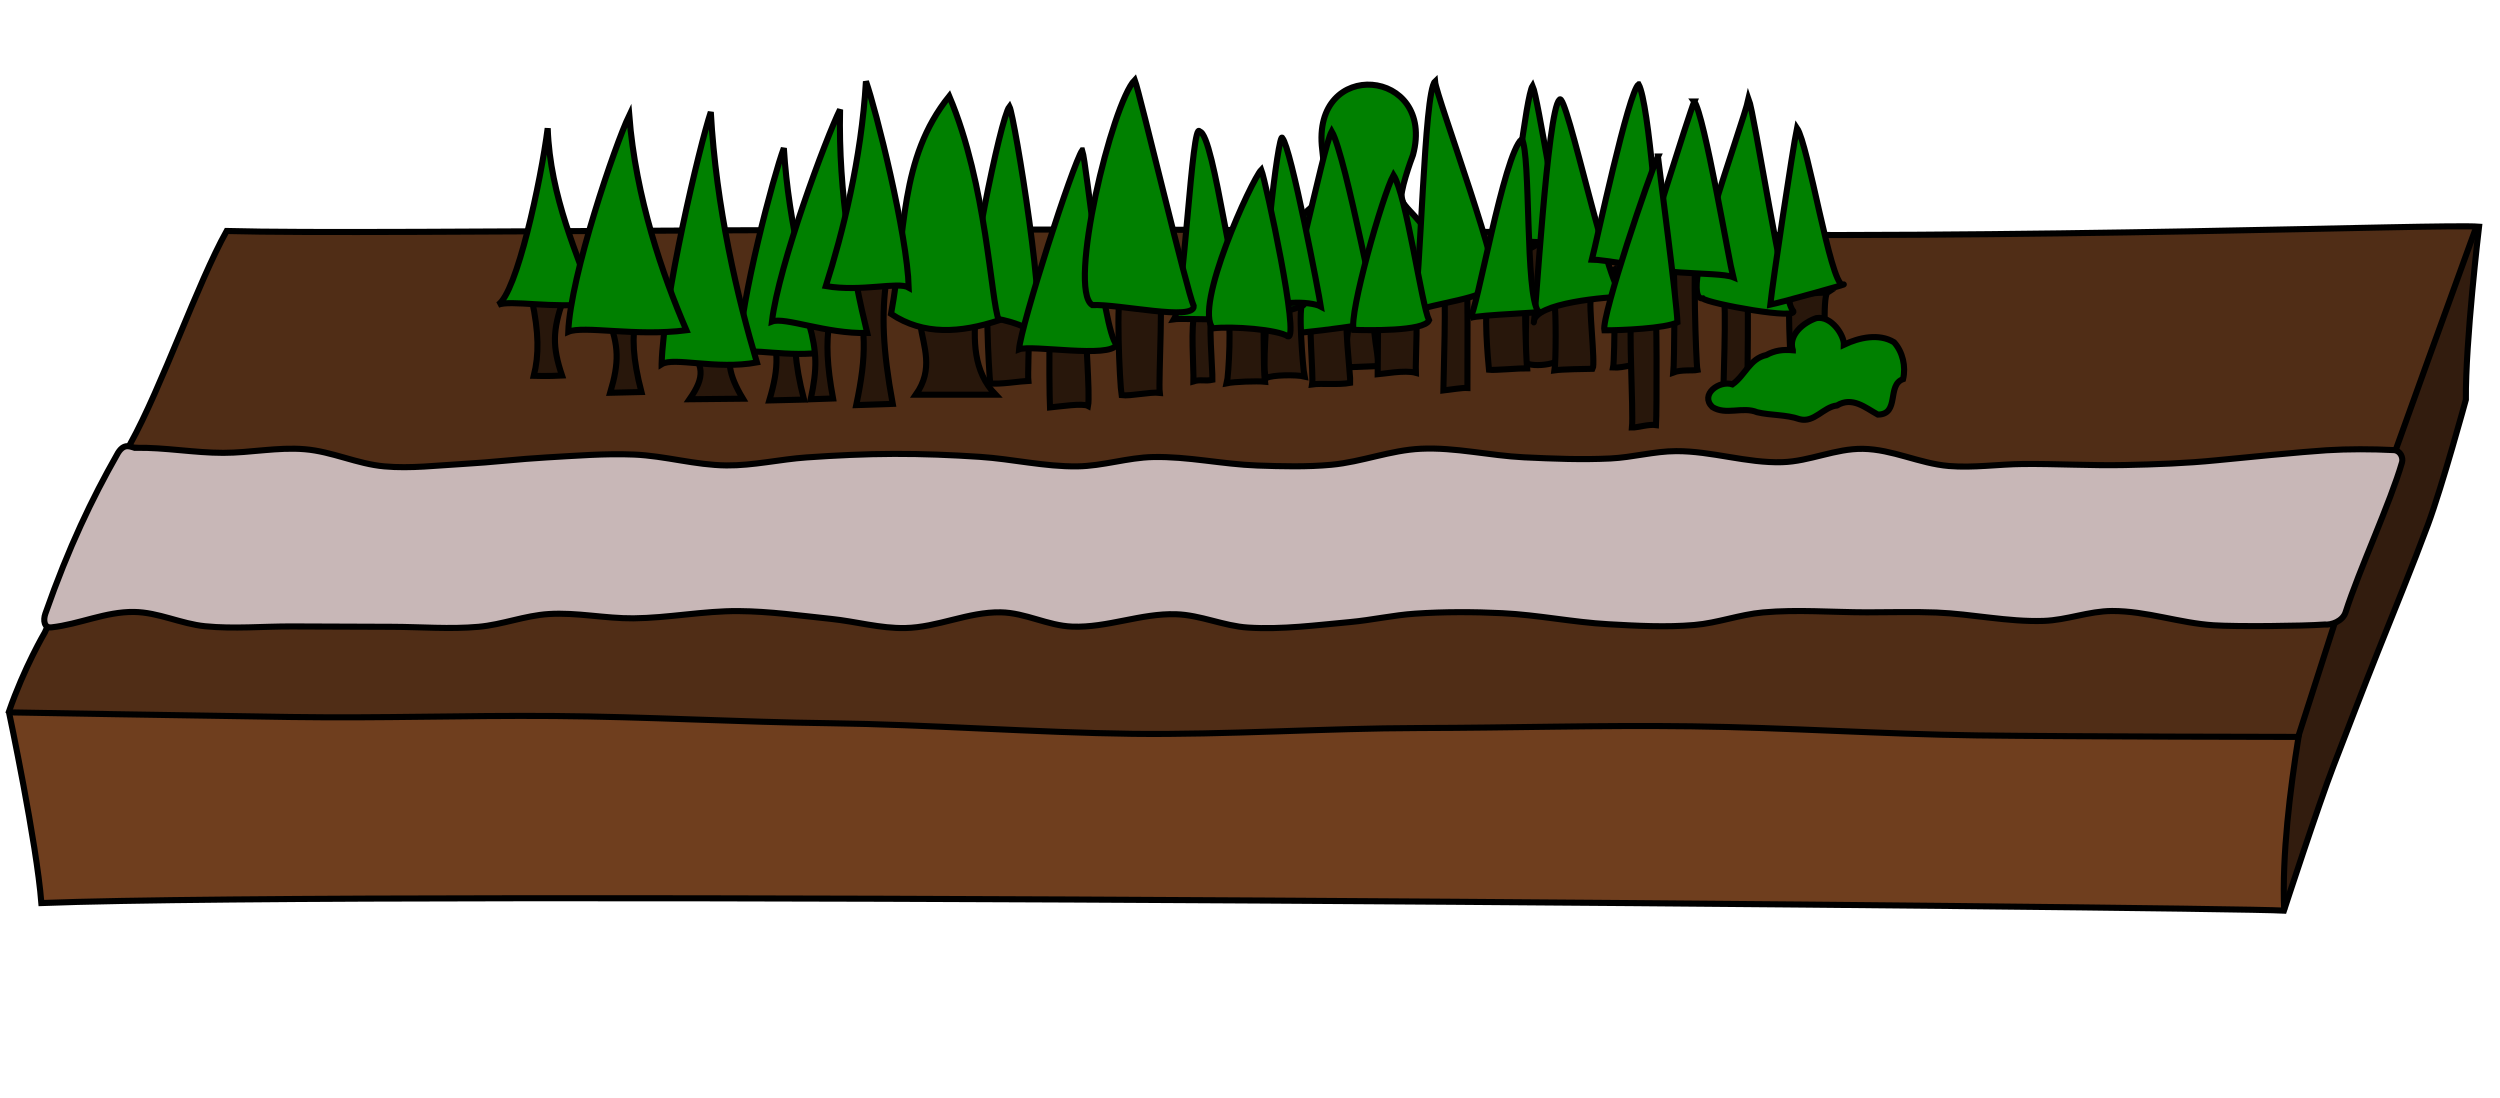
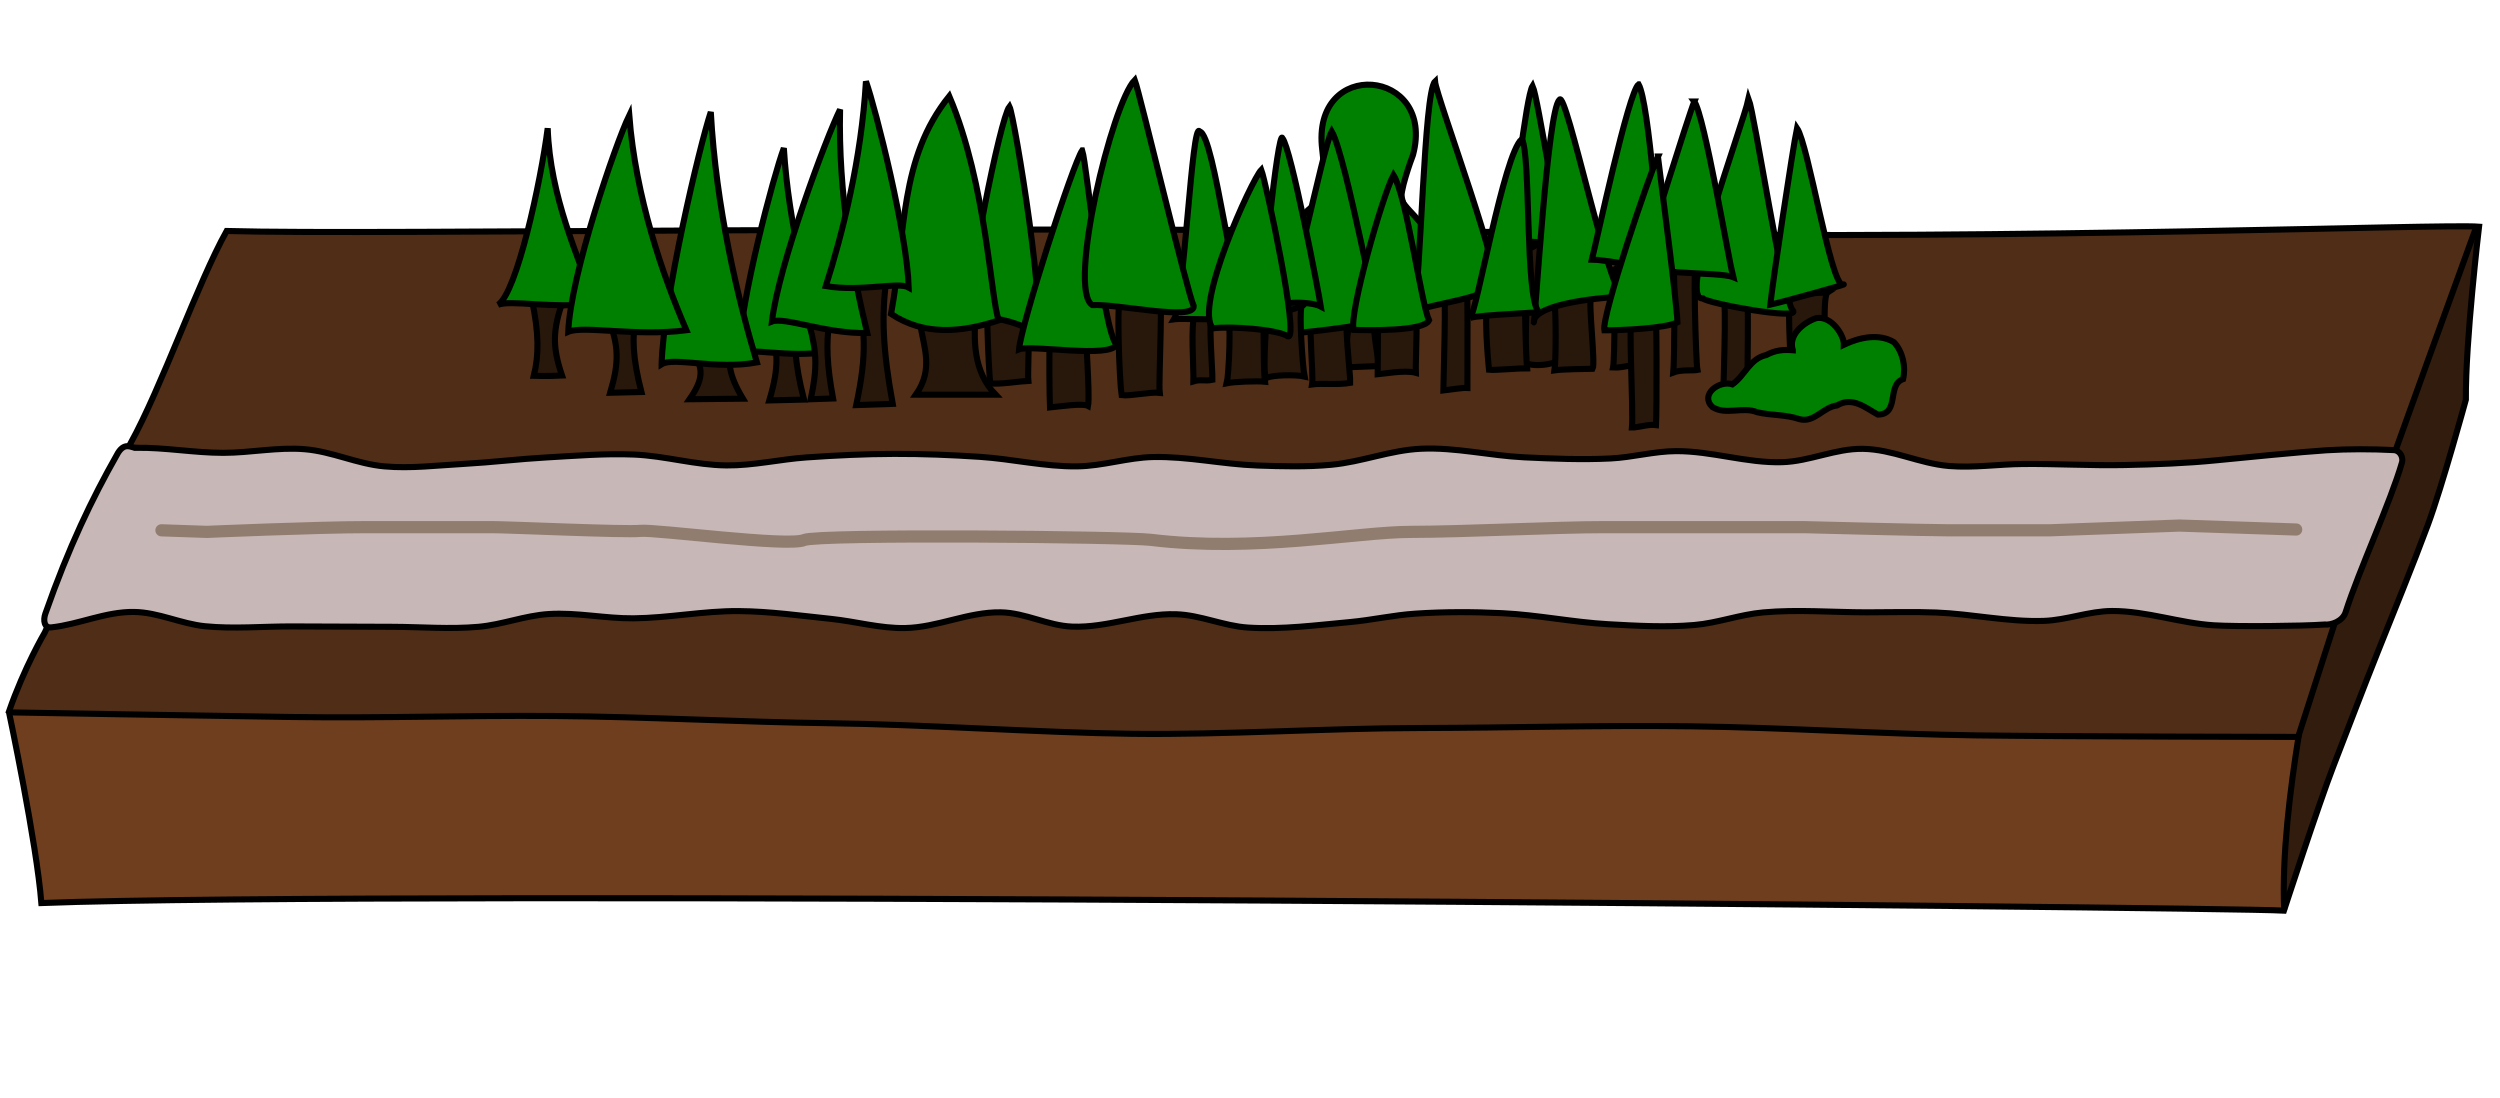
<svg xmlns="http://www.w3.org/2000/svg" version="1.1" id="svg2" height="360" width="820">
  <defs id="defs4">
    </defs>
  <g transform="translate(0,-692.3622)" id="layer1">
    <path style="fill:#502d16;fill-opacity:1;stroke:none;stroke-width:2;stroke-linecap:butt;stroke-linejoin:miter;stroke-miterlimit:4;stroke-opacity:1;stroke-dasharray:none" d="m 2.92,925.812 c 5,-14.5 11.781,-26.011 11.781,-26.011 L 42.665,838.058 c 10.5,-19 22.173,-52.931 31.673,-69.931 50.205,1.414 248.716,-2.321 455.022,0.846 135.632,2.082 271.43,-3.252 283.763,-2.26 0,0 -4.49,37.851 -4.318,56.736 0,0 -7.708,28.258 -12.435,40.984 -4.928,13.268 -11.305,28.866 -16.556,42.01 -4.423,11.071 -10.138,26.025 -14.435,37.146 -4.923,12.738 -16.249,47.454 -16.249,47.454 -21.5,-1.25 -625.255,-6.727 -735.563,-2.484 -1.5,-19.5 -10.646,-62.746 -10.646,-62.746 z" id="path10387" />
    <path style="fill:#321c0e;fill-opacity:1;stroke:none" d="m 812.064,767.251 -15.594,43 -14.562,40.531 -15.094,42.75 -13.031,40.531 c 4e-4,0 0.125,0 0.125,0 -2.748,17.24 -5.433,38.694 -4.688,56.688 0.277,-0.849 11.295,-34.578 16.156,-47.156 4.297,-11.12 10.014,-26.085 14.438,-37.156 5.251,-13.144 11.634,-28.732 16.562,-42 4.727,-12.727 12.438,-41 12.438,-41 -0.16,-17.597 3.594,-50.468 4.125,-55.031 -0.337,-0.539 -0.639,-0.941 -0.875,-1.156 z m -62.844,223.531 -3.031,0.156 c 1.058,0.03 2.482,0.067 2.938,0.094 0,0 0.091,-0.241 0.094,-0.25 z" id="path11497" />
    <path style="fill:#6f3e1e;fill-opacity:1;stroke:none" d="m 3.189,926.032 -0.094,0.656 c 0.534,2.537 9.015,42.98 10.469,61.875 107.539,-4.136 684.493,0.958 732.625,2.375 l 3.031,-0.156 c -4.3e-4,-0.01 4.2e-4,-0.021 0,-0.031 -0.746,-17.994 1.939,-39.447 4.688,-56.688 0,0 -75.42,-0.105 -105.5,-0.5 -31.209,-0.41 -62.353,-2.567 -93.562,-2.969 -30.75,-0.396 -58.685,0.506 -89.438,0.562 -30.379,0.056 -63.592,2.28 -93.969,1.906 -30.884,-0.38 -68.116,-3.083 -99,-3.469 -30.238,-0.378 -60.48,-2.155 -90.719,-2.375 -30.903,-0.225 -55.443,0.748 -86.344,0.312 -30.737,-0.433 -92.188,-1.5 -92.188,-1.5 z" id="path11492" />
    <path id="path11505" d="m 2.92,925.812 c 5,-14.5 11.781,-26.011 11.781,-26.011 L 42.665,838.058 c 10.5,-19 22.173,-52.931 31.673,-69.931 50.205,1.414 248.716,-2.321 455.022,0.846 135.632,2.082 271.43,-3.252 283.763,-2.26 0,0 -4.49,37.851 -4.318,56.736 0,0 -7.708,28.258 -12.435,40.984 -4.928,13.268 -11.305,28.866 -16.556,42.01 -4.423,11.071 -10.138,26.025 -14.435,37.146 -4.923,12.738 -16.249,47.454 -16.249,47.454 -21.5,-1.25 -625.255,-6.727 -735.563,-2.484 -1.5,-19.5 -10.646,-62.746 -10.646,-62.746 z" style="fill:none;stroke:#000000;stroke-width:2;stroke-linecap:butt;stroke-linejoin:miter;stroke-miterlimit:4;stroke-opacity:1;stroke-dasharray:none" />
    <path style="fill:none;stroke:#000000;stroke-width:2;stroke-linecap:butt;stroke-linejoin:miter;stroke-miterlimit:4;stroke-opacity:1;stroke-dasharray:none" d="m 3.177,926.023 c 0,0 61.47,1.08 92.207,1.513 30.9,0.435 55.437,-0.548 86.34,-0.324 30.239,0.22 60.482,1.995 90.719,2.373 30.884,0.386 68.116,3.092 98.999,3.472 30.377,0.374 63.587,-1.846 93.966,-1.901 30.752,-0.057 58.677,-0.958 89.426,-0.562 31.21,0.402 62.38,2.57 93.589,2.98 30.08,0.395 105.495,0.496 105.495,0.496 -2.75,17.25 -5.461,38.701 -4.711,56.701" id="path10389" />
    <path style="fill:none;stroke:#000000;stroke-width:2;stroke-linecap:butt;stroke-linejoin:miter;stroke-miterlimit:4;stroke-opacity:1;stroke-dasharray:none" d="m 753.726,934.297 13.084,-40.763 15.084,-42.763 14.584,-40.514 15.584,-43.013" id="path10391" />
    <path style="fill:#c8b7b7;stroke:#000000;stroke-width:2;stroke-linecap:butt;stroke-linejoin:miter;stroke-miterlimit:4;stroke-opacity:1;stroke-dasharray:none" d="m 44.479,839.237 c -1.364,0.024 -3.807,-2.262 -6.228,2.486 -7.969,14.061 -15.659,29.923 -23.381,51.944 -0.765,2.222 -0.369,4.716 1.993,4.477 9.123,-1.001 17.801,-5.19 27.072,-5.062 8.055,0.11 15.356,3.894 23.342,4.688 9.434,0.938 19.021,0.031 28.538,0.062 10.905,0.036 21.823,0.102 32.729,0.125 9.464,0.02 19.016,0.844 28.413,0 7.841,-0.704 15.139,-3.68 23.007,-4.188 9.255,-0.597 18.495,1.491 27.784,1.406 11.551,-0.105 22.98,-2.465 34.531,-2.375 10.182,0.079 20.255,1.514 30.34,2.562 8.123,0.845 16.065,3.162 24.264,3 10.688,-0.212 20.657,-5.335 31.346,-5.156 8.103,0.136 15.374,4.375 23.468,4.688 11.469,0.443 22.554,-4.42 34.028,-4.062 8.11,0.253 15.548,3.86 23.635,4.375 11.151,0.71 22.374,-0.801 33.483,-1.812 7.162,-0.652 14.144,-2.27 21.33,-2.75 9.488,-0.634 19.075,-0.622 28.58,-0.156 11.693,0.573 23.14,2.968 34.824,3.625 9.358,0.526 18.838,1.049 28.161,0.25 7.698,-0.66 14.854,-3.429 22.546,-4.125 11.268,-1.019 22.719,-0.038 34.07,-0.031 7.582,0.005 15.184,-0.243 22.755,0.062 11.781,0.475 23.414,3.133 35.201,2.75 7.627,-0.248 14.827,-3.233 22.462,-3.25 11.299,-0.025 22.058,3.962 33.316,4.688 7.426,0.479 28.958,0.279 36.378,-0.25 2.152,0.218 5.923,-1.001 6.908,-4.088 4.42,-13.849 14.676,-35.917 18.491,-49.107 0.438,-1.514 -0.543,-3.882 -2.668,-4.016 -7.378,-0.371 -14.786,-0.393 -22.145,0.055 -7.464,0.455 -28.62,2.541 -36.043,3.281 -9.945,0.992 -20.017,1.355 -30.047,1.562 -11.116,0.23 -22.238,-0.439 -33.357,-0.344 -8.132,0.07 -16.308,1.338 -24.39,0.656 -9.663,-0.815 -18.439,-5.464 -28.161,-5.625 -9.043,-0.15 -17.446,4.11 -26.485,4.375 -11.698,0.344 -23.076,-3.669 -34.782,-3.625 -7.235,0.027 -14.278,2.051 -21.498,2.406 -9.442,0.464 -18.928,0.076 -28.371,-0.375 -11.329,-0.541 -22.53,-3.337 -33.86,-2.812 -10.045,0.465 -19.349,4.317 -29.334,5.25 -8.03,0.751 -16.222,0.534 -24.306,0.25 -11.457,-0.402 -22.73,-3.018 -34.196,-2.781 -8.397,0.174 -16.452,2.957 -24.85,3.062 -10.744,0.134 -21.271,-2.418 -31.975,-3.125 -9.349,-0.618 -18.733,-0.997 -28.119,-0.969 -9.581,0.028 -19.166,0.49 -28.706,1.156 -8.795,0.614 -17.442,2.703 -26.275,2.625 -10.246,-0.091 -20.11,-3.134 -30.34,-3.562 -9.529,-0.399 -19.104,0.409 -28.622,0.938 -9.088,0.505 -18.109,1.626 -27.197,2.125 -8.672,0.476 -17.433,1.587 -26.066,0.812 -8.996,-0.808 -17.103,-4.874 -26.108,-5.625 -8.881,-0.741 -17.799,1.187 -26.736,1.188 -9.59,10e-4 -19.202,-1.822 -28.748,-1.656 z" id="path6810" />
    <path style="fill:#28170b;stroke:#000000;stroke-width:2;stroke-linecap:butt;stroke-linejoin:miter;stroke-miterlimit:4;stroke-opacity:1;stroke-dasharray:none" d="m 439.465,765.486 c 4.252,17.992 4.366,28.08 0.876,47.407 l 11.969,-0.479 c -3.303,-20.993 -3.695,-34.342 -2.043,-47.886 0,0 -5.578,0.115 -10.801,0.958 z" id="path6869-6" />
    <path style="fill:#008000;fill-opacity:1;stroke:#000000;stroke-width:2;stroke-linecap:butt;stroke-linejoin:miter;stroke-miterlimit:4;stroke-opacity:1;stroke-dasharray:none" d="m 469.399,775.65 c 0.767,-8.818 -7.493,-13.332 -9.581,-17.534 -1.031,-2.22 3.118,-13.596 3.638,-14.912 7.677,-28.555 -33.532,-32.292 -29.764,-1.737 0.696,5.641 0.249,6.407 3.194,15.607 -8.481,2.14 -13.101,9.45 -13.073,14.961 -1.536,19.205 44.454,18.187 45.585,3.616 z" id="path4262" />
    <path style="fill:#28170b;fill-opacity:1;stroke:#000000;stroke-width:2;stroke-linecap:butt;stroke-linejoin:miter;stroke-miterlimit:4;stroke-opacity:1;stroke-dasharray:none" d="m 324.796,784.681 c -1.996,-0.19 -0.436,30.05 0,33.377 2.47,0.545 10.026,-0.69 12.5,-0.776 -0.389,-3.696 1.474,-36.982 -0.5,-36.482 -1.862,1.134 -11.371,0.934 -12,3.881" id="path7475-4" />
    <path style="fill:#008000;stroke:#000000;stroke-width:2;stroke-linecap:butt;stroke-linejoin:miter;stroke-miterlimit:4;stroke-opacity:1;stroke-dasharray:none" d="m 331.105,727.297 c 1.681,3.474 12.888,72.035 8.32,74.067 -4.406,-2.365 -8.973,-4.594 -21.441,-5.619 -1.051,-8.283 10.032,-64.516 13.121,-68.448 z" id="path6881" />
    <g id="g6877" transform="translate(35.93576,-53.75754)" style="stroke-width:2;stroke-miterlimit:4;stroke-dasharray:none">
      <path transform="translate(0,752.3622)" id="path6875" d="m 265.872,99.889 c 1.095,7.582 4.554,14.869 -1.414,23.335 l 26.163,0 c -7.378,-7.676 -7.351,-17.82 -6.364,-28.284 z" style="fill:#28170b;fill-opacity:1;stroke:#000000;stroke-width:2;stroke-linecap:butt;stroke-linejoin:miter;stroke-miterlimit:4;stroke-opacity:1;stroke-dasharray:none" />
      <path id="path6873" d="m 275.418,777.651 c -16.481,20.514 -14.149,44.776 -19.092,71.418 10.714,7.133 22.763,6.255 35.355,2.121 -2.684,-6.55 -3.877,-44.341 -16.263,-73.539 z" style="fill:#008000;stroke:#000000;stroke-width:2;stroke-linecap:butt;stroke-linejoin:miter;stroke-miterlimit:4;stroke-opacity:1;stroke-dasharray:none" />
    </g>
    <path style="fill:#28170b;stroke:#000000;stroke-width:2;stroke-linecap:butt;stroke-linejoin:miter;stroke-miterlimit:4;stroke-opacity:1;stroke-dasharray:none" d="m 251.497,796.231 c 4.042,10.427 4.151,16.274 0.833,27.475 l 11.378,-0.278 c -3.14,-12.167 -3.513,-19.903 -1.943,-27.752 0,0 -5.303,0.067 -10.268,0.555 z" id="path6865" />
    <path style="fill:#28170b;stroke:#000000;stroke-width:2;stroke-linecap:butt;stroke-linejoin:miter;stroke-miterlimit:4;stroke-opacity:1;stroke-dasharray:none" d="m 279.965,784.731 c 4.252,15.373 4.366,23.993 0.876,40.507 l 11.969,-0.409 c -3.303,-17.938 -3.695,-29.343 -2.043,-40.916 0,0 -5.578,0.098 -10.801,0.818 z" id="path6869" />
    <path style="fill:#28170b;stroke:#000000;stroke-width:2;stroke-linecap:butt;stroke-linejoin:miter;stroke-miterlimit:4;stroke-opacity:1;stroke-dasharray:none" d="m 224.887,805.253 c 6.222,6.855 6.389,10.699 1.282,18.062 l 17.514,-0.182 c -4.833,-7.999 -5.407,-13.084 -2.99,-18.245 0,0 -8.162,0.044 -15.806,0.365 z" id="path6871" />
    <path id="path6815-2" d="m 184.346,815.547 c -3.222,-9.545 -3.087,-14.811 0.345,-24.759 L 174.44,790.584 c 2.341,11.075 2.368,18.051 0.643,25.053 0,0 4.775,0.151 9.263,-0.09 z" style="fill:#28170b;stroke:#000000;stroke-width:2;stroke-linecap:butt;stroke-linejoin:miter;stroke-miterlimit:4;stroke-opacity:1;stroke-dasharray:none" />
    <path style="fill:#008000;stroke:#000000;stroke-width:2;stroke-linecap:butt;stroke-linejoin:miter;stroke-miterlimit:4;stroke-opacity:1;stroke-dasharray:none" d="m 242.349,808.275 c 0.521,-17.436 11.36,-58.283 14.75,-67.336 1.564,25.484 8.091,49.761 13.828,66.862 -12.255,2.012 -24.927,-1.538 -28.577,0.474 z" id="path6841" />
    <path id="path6813-2" d="m 163.328,792.351 c 6.203,-3.876 14.058,-40.469 16.319,-57.933 0.756,22.597 10.078,42.056 15.299,57.525 -13.559,1.731 -27.579,-1.323 -31.618,0.408 z" style="fill:#008000;stroke:#000000;stroke-width:2;stroke-linecap:butt;stroke-linejoin:miter;stroke-miterlimit:4;stroke-opacity:1;stroke-dasharray:none" />
    <path style="fill:#008000;stroke:#000000;stroke-width:2;stroke-linecap:butt;stroke-linejoin:miter;stroke-miterlimit:4;stroke-opacity:1;stroke-dasharray:none" d="m 217.012,811.825 c 0.57,-21.42 12.422,-71.6 16.129,-82.722 1.711,31.306 8.848,61.132 15.121,82.14 -13.401,2.472 -27.258,-1.889 -31.25,0.583 z" id="path6839" />
    <path style="fill:#28170b;stroke:#000000;stroke-width:2;stroke-linecap:butt;stroke-linejoin:miter;stroke-miterlimit:4;stroke-opacity:1;stroke-dasharray:none" d="m 265.387,798.565 c 2.599,9.393 2.669,14.66 0.535,24.75 l 7.316,-0.25 c -2.019,-10.96 -2.259,-17.929 -1.249,-25 0,0 -3.41,0.06 -6.602,0.5 z" id="path6867" />
    <path style="fill:#008000;stroke:#000000;stroke-width:2;stroke-linecap:butt;stroke-linejoin:miter;stroke-miterlimit:4;stroke-opacity:1;stroke-dasharray:none" d="m 253.196,797.825 c 2.184,-18.499 17.806,-60.399 22.347,-69.538 -0.651,27.384 4.231,54.225 8.913,73.301 -13.573,0.313 -27.087,-5.362 -31.261,-3.763 z" id="path6845" />
    <g id="g6817" transform="translate(77.38729,-26.17175)" style="stroke-width:2;stroke-miterlimit:4;stroke-dasharray:none">
      <path transform="translate(0,752.3622)" id="path6815" d="m 122,70.25 c 3.641,9.393 3.739,14.66 0.75,24.75 L 133,94.75 c -2.828,-10.96 -3.164,-17.929 -1.75,-25 0,0 -4.777,0.06 -9.25,0.5 z" style="fill:#28170b;stroke:#000000;stroke-width:2;stroke-linecap:butt;stroke-linejoin:miter;stroke-miterlimit:4;stroke-opacity:1;stroke-dasharray:none" />
      <path transform="translate(0,752.3622)" id="path6813" d="M 109,75 C 109.707,56.615 124.404,13.546 129,4 131.121,30.87 139.972,56.469 147.75,74.5 131.133,76.621 113.95,72.879 109,75 z" style="fill:#008000;stroke:#000000;stroke-width:2;stroke-linecap:butt;stroke-linejoin:miter;stroke-miterlimit:4;stroke-opacity:1;stroke-dasharray:none" />
    </g>
    <path id="path7487" d="m 430.387,796.95 c -1.387,-1.441 0.467,18.935 0,21.5 3.093,-0.439 8.651,0.212 12.5,-0.5 0.16,-1.894 -2.494,-23.341 -0.5,-23.5 0.878,-1.797 -13.811,1.652 -12,2.5" style="fill:#28170b;fill-opacity:1;stroke:#000000;stroke-width:2;stroke-linecap:butt;stroke-linejoin:miter;stroke-miterlimit:4;stroke-opacity:1;stroke-dasharray:none" />
    <path style="fill:#28170b;fill-opacity:1;stroke:#000000;stroke-width:2;stroke-linecap:butt;stroke-linejoin:miter;stroke-miterlimit:4;stroke-opacity:1;stroke-dasharray:none" d="m 529.099,779.086 c 0.775,-1.902 0.564,31.265 0,33.829 1.648,0.109 3.827,-0.273 6.08,-0.787 -0.266,-1.943 0.71,-36.352 -0.243,-36.976 -0.948,0.702 -5.659,0.839 -5.837,3.934" id="path7473" />
    <path id="path7489" d="m 344.387,804.503 c -0.368,1.966 -0.129,18.956 0,21.5 3.401,-0.332 10.74,-1.449 12.5,-0.5 0.718,-3.712 -1.107,-25.406 -0.5,-23.5 0.367,-1.966 -12.582,0.586 -12,2.5" style="fill:#28170b;fill-opacity:1;stroke:#000000;stroke-width:2;stroke-linecap:butt;stroke-linejoin:miter;stroke-miterlimit:4;stroke-opacity:1;stroke-dasharray:none" />
    <path style="fill:#28170b;fill-opacity:1;stroke:#000000;stroke-width:2;stroke-linecap:butt;stroke-linejoin:miter;stroke-miterlimit:4;stroke-opacity:1;stroke-dasharray:none" d="m 367.887,788.604 c -1.996,-0.19 -0.613,29.697 0,33.377 2.912,0.369 9.319,-1.132 12.5,-0.776 -0.478,-3.961 1.474,-36.982 -0.5,-36.482 -1.862,1.134 -11.371,0.934 -12,3.881" id="path7475" />
    <path id="path7491" d="m 391.451,817.443 c 2.387,-0.727 3.682,0.032 6.224,-0.5 0.072,-3.166 -1.434,-20.722 -0.058,-22.174 1.736,-0.994 -2.981,0.543 -5.724,1.13 -1.428,2.03 -0.327,17.772 -0.442,21.544 z" style="fill:#28170b;fill-opacity:1;stroke:#000000;stroke-width:2;stroke-linecap:butt;stroke-linejoin:miter;stroke-miterlimit:4;stroke-opacity:1;stroke-dasharray:none" />
    <path style="fill:#28170b;fill-opacity:1;stroke:#000000;stroke-width:2;stroke-linecap:butt;stroke-linejoin:miter;stroke-miterlimit:4;stroke-opacity:1;stroke-dasharray:none" d="m 402.387,796.561 c 1.699,-1.056 0.609,19.227 0,21.5 2.471,-0.499 9.781,-0.775 12.5,-0.5 -0.577,-4.019 -0.34,-25.494 -0.5,-23.5 -0.56,1.92 -13.461,3.866 -12,2.5" id="path7477" />
    <path style="fill:#28170b;fill-opacity:1;stroke:#000000;stroke-width:2;stroke-linecap:butt;stroke-linejoin:miter;stroke-miterlimit:4;stroke-opacity:1;stroke-dasharray:none" d="m 499.887,774.001 c 1.51,-2.206 0.546,39.416 0,36.178 -0.816,3.073 11.721,2.258 12.5,-0.841 1.791,-1.499 -1.895,-41.955 -0.5,-39.543 -0.275,-3.333 -10.226,5.76 -12,4.207" id="path7479" />
    <path id="path7495" d="m 451.887,793.64 c 0.201,-1.99 0.046,18.538 0,21.5 1.415,-0.092 8.953,-1.497 12.5,-0.5 -0.159,-3.401 0.949,-22.122 -0.5,-23.5 -1.541,1.275 -10.36,1.355 -12,2.5" style="fill:#28170b;fill-opacity:1;stroke:#000000;stroke-width:2;stroke-linecap:butt;stroke-linejoin:miter;stroke-miterlimit:4;stroke-opacity:1;stroke-dasharray:none" />
    <path style="fill:#28170b;fill-opacity:1;stroke:#000000;stroke-width:2;stroke-linecap:butt;stroke-linejoin:miter;stroke-miterlimit:4;stroke-opacity:1;stroke-dasharray:none" d="m 488.387,792.159 c -1.939,0.492 -0.281,18.718 0,21.5 1.695,0.205 10.398,-0.556 12.5,-0.5 -0.422,-4.355 -0.992,-25.439 -0.5,-23.5 -0.76,1.85 -13.759,3.452 -12,2.5" id="path7481" />
    <path id="path7497" d="m 509.887,792.326 c 0.507,1.935 0.472,18.661 0,21.5 2.433,-0.354 10.477,-0.474 12.5,-0.5 0.983,-1.742 -1.484,-21.759 -0.5,-23.5 1.177,-1.617 -13.994,2.348 -12,2.5" style="fill:#28170b;fill-opacity:1;stroke:#000000;stroke-width:2;stroke-linecap:butt;stroke-linejoin:miter;stroke-miterlimit:4;stroke-opacity:1;stroke-dasharray:none" />
    <path style="fill:#28170b;fill-opacity:1;stroke:#000000;stroke-width:2;stroke-linecap:butt;stroke-linejoin:miter;stroke-miterlimit:4;stroke-opacity:1;stroke-dasharray:none" d="m 587.387,790.867 c -1.221,-1.584 -0.1,19.367 0,21.5 2.634,0.43 9.875,0.351 12.5,-0.5 -1.25,-1.561 -2.161,-22.386 -0.5,-23.5 -1.994,-0.158 -12.339,0.529 -12,2.5" id="path7483" />
    <path id="path7499" d="m 548.855,779.357 c 0.635,2.828 0.297,32.218 0,35.172 2.644,-1.004 6.313,-0.502 7.897,-0.818 -0.497,-2.489 -1.559,-37.858 -0.316,-38.444 0.93,2.214 -6.456,5.578 -7.581,4.09" style="fill:#28170b;fill-opacity:1;stroke:#000000;stroke-width:2;stroke-linecap:butt;stroke-linejoin:miter;stroke-miterlimit:4;stroke-opacity:1;stroke-dasharray:none" />
    <path style="fill:#28170b;fill-opacity:1;stroke:#000000;stroke-width:2;stroke-linecap:butt;stroke-linejoin:miter;stroke-miterlimit:4;stroke-opacity:1;stroke-dasharray:none" d="m 565.227,789.813 c 1.254,0.408 -0.186,32.709 0,35.172 3.433,-1.047 5.68,-0.368 7.897,-0.818 -0.064,-3.09 0.622,-40.637 -0.316,-38.444 0.268,3.198 -8.305,1.408 -7.581,4.09" id="path7485" />
    <path style="fill:#28170b;fill-opacity:1;stroke:#000000;stroke-width:2;stroke-linecap:butt;stroke-linejoin:miter;stroke-miterlimit:4;stroke-opacity:1;stroke-dasharray:none" d="m 473.415,785.261 c 1.087,1.669 0.021,32.209 0,35.172 2.773,-0.311 6.081,-0.919 7.897,-0.818 0.003,-3.272 0.196,-41.435 -0.316,-38.444 -1.25,0.479 -7.385,7.322 -7.581,4.09" id="path7501" />
    <path id="path7471" d="m 535.287,797.426 c -1.248,-0.515 0.518,29.778 0,35.172 1.645,0.041 5.55,-1.162 7.897,-0.818 0.241,-3.83 0.301,-41.3 -0.316,-38.444 0.249,3.208 -8.728,5.463 -7.581,4.09" style="fill:#28170b;fill-opacity:1;stroke:#000000;stroke-width:2;stroke-linecap:butt;stroke-linejoin:miter;stroke-miterlimit:4;stroke-opacity:1;stroke-dasharray:none" />
    <path style="fill:#008000;stroke:#000000;stroke-width:2;stroke-linecap:butt;stroke-linejoin:miter;stroke-miterlimit:4;stroke-opacity:1;stroke-dasharray:none" d="m 298.068,786.667 c -0.496,-17.51 -10.811,-58.529 -14.037,-67.621 -1.489,25.591 -7.701,49.972 -13.16,67.145 11.663,2.02 23.723,-1.544 27.197,0.476 z" id="path6843" />
    <path style="fill:#008000;stroke:#000000;stroke-width:2;stroke-linecap:butt;stroke-linejoin:miter;stroke-miterlimit:4;stroke-opacity:1;stroke-dasharray:none" d="m 354.966,741.681 c 1.568,4.748 6.672,58.583 11.235,63.726 -1.949,4.604 -27.811,-0.046 -31.951,1.538 0.649,-8.038 17.635,-60.838 20.715,-65.264 z" id="path6883" />
    <path id="path6911" d="m 573.539,724.7 c 2.046,5.439 11.178,65.613 14.442,69.401 3.493,3.578 -28.019,-2.211 -29.452,-3.858 -8.609,0.803 12.932,-56.112 15.01,-65.543 z" style="fill:#008000;stroke:#000000;stroke-width:2;stroke-linecap:butt;stroke-linejoin:miter;stroke-miterlimit:4;stroke-opacity:1;stroke-dasharray:none" />
    <path id="path6917" d="m 436.804,735.442 c 4.757,8.257 15.545,67.292 15.684,62.294 4.988,-0.353 -26.577,4.664 -34.282,4.1 5.209,-6.718 15.453,-60.446 18.598,-66.394 z" style="fill:#008000;stroke:#000000;stroke-width:2;stroke-linecap:butt;stroke-linejoin:miter;stroke-miterlimit:4;stroke-opacity:1;stroke-dasharray:none" />
    <path id="path7493" d="m 415.387,794.855 c 0.535,-1.927 -1.63,20.341 0,21.5 1.76,-1.042 9.855,-1.133 12.5,-0.5 -0.563,-2.698 -2.236,-24.493 -0.5,-23.5 1.999,-0.068 -11.938,4.499 -12,2.5" style="fill:#28170b;fill-opacity:1;stroke:#000000;stroke-width:2;stroke-linecap:butt;stroke-linejoin:miter;stroke-miterlimit:4;stroke-opacity:1;stroke-dasharray:none" />
    <path id="path6923" d="m 393.476,735.506 c 4.959,0.64 11.197,58.064 15.913,59.725 3.969,3.041 -20.933,1.348 -24.302,1.837 3.252,-5.439 5.901,-65.899 8.389,-61.563 z" style="fill:#008000;stroke:#000000;stroke-width:2;stroke-linecap:butt;stroke-linejoin:miter;stroke-miterlimit:4;stroke-opacity:1;stroke-dasharray:none" />
    <path id="path6929" d="m 420.624,737.679 c 2.782,2.936 12.012,51.225 12.613,55.224 -3.562,-1.915 -16.475,-1.949 -17.645,2.119 -2.881,-3.726 3.789,-61.193 5.032,-57.344 z" style="fill:#008000;stroke:#000000;stroke-width:2;stroke-linecap:butt;stroke-linejoin:miter;stroke-miterlimit:4;stroke-opacity:1;stroke-dasharray:none" />
    <path style="fill:#008000;stroke:#000000;stroke-width:2;stroke-linecap:butt;stroke-linejoin:miter;stroke-miterlimit:4;stroke-opacity:1;stroke-dasharray:none" d="m 502.692,720.498 c 1.956,4.654 8.035,46.562 10.749,51.651 -2.854,0.134 -14.181,-0.914 -18.649,-0.55 1.321,-7.642 5.706,-47.703 7.9,-51.101 z" id="path6881-0" />
    <path id="path6913" d="m 511.486,725.14 c 2.1,-4.538 16.671,66.346 21.32,64.505 -4.999,0.098 -29.769,1.936 -29.729,8.461 0.429,0.429 4.492,-69.858 8.409,-72.966 z" style="fill:#008000;stroke:#000000;stroke-width:2;stroke-linecap:butt;stroke-linejoin:miter;stroke-miterlimit:4;stroke-opacity:1;stroke-dasharray:none" />
    <path id="path6919" d="m 470.687,719.087 c 0.437,4.981 23.765,67.683 18.902,66.523 -1.547,4.755 -20.058,6.142 -25.853,9.073 2.285,-10.078 3.303,-72.178 6.951,-75.597 z" style="fill:#008000;stroke:#000000;stroke-width:2;stroke-linecap:butt;stroke-linejoin:miter;stroke-miterlimit:4;stroke-opacity:1;stroke-dasharray:none" />
    <path id="path6925" d="m 499.15,737.978 c 2.98,4.696 1.067,51.038 5.397,56.52 4.02,0.443 -19.504,1.032 -22.386,2.161 2.113,-1.201 11.017,-53.698 16.989,-58.682 z" style="fill:#008000;stroke:#000000;stroke-width:2;stroke-linecap:butt;stroke-linejoin:miter;stroke-miterlimit:4;stroke-opacity:1;stroke-dasharray:none" />
    <path id="path6931" d="m 457.061,749.763 c 4.288,6.746 9.203,42.547 11.665,47.671 -1.594,3.717 -20.525,3.262 -24.721,3.126 -1.659,-5.101 9.467,-44.068 13.056,-50.797 z" style="fill:#008000;stroke:#000000;stroke-width:2;stroke-linecap:butt;stroke-linejoin:miter;stroke-miterlimit:4;stroke-opacity:1;stroke-dasharray:none" />
    <path style="fill:#008000;stroke:#000000;stroke-width:2;stroke-linecap:butt;stroke-linejoin:miter;stroke-miterlimit:4;stroke-opacity:1;stroke-dasharray:none" d="m 555.731,725.653 c 3.291,4.418 11.364,52.321 12.76,57.634 -4.813,-2.03 -31.29,-0.233 -29.23,-5.612 -0.825,1.755 14.748,-48.042 16.471,-52.022 z" id="path6883-5" />
    <path id="path6915" d="m 372.21,718.588 c 1.711,4.698 17.198,69.649 19.329,74.172 0.307,4.991 -24.335,-0.704 -33.299,-0.343 -8.176,-5.321 6.48,-66.102 13.97,-73.829 z" style="fill:#008000;stroke:#000000;stroke-width:2;stroke-linecap:butt;stroke-linejoin:miter;stroke-miterlimit:4;stroke-opacity:1;stroke-dasharray:none" />
    <path id="path6921" d="m 589.414,734.365 c 3.759,5.512 10.908,50.819 14.914,51.376 3.943,-0.9 -19.361,5.632 -23.673,6.551 0.843,-7.812 7.334,-50.988 8.758,-57.927 z" style="fill:#008000;stroke:#000000;stroke-width:2;stroke-linecap:butt;stroke-linejoin:miter;stroke-miterlimit:4;stroke-opacity:1;stroke-dasharray:none" />
    <path id="path6927" d="m 413.71,748.053 c 1.466,3.952 12.671,55.682 8.759,54.655 -3.346,-2.272 -18.276,-3.409 -24.629,-2.66 -6.409,-6.869 12.703,-48.702 15.87,-51.995 z" style="fill:#008000;stroke:#000000;stroke-width:2;stroke-linecap:butt;stroke-linejoin:miter;stroke-miterlimit:4;stroke-opacity:1;stroke-dasharray:none" />
    <path id="path6933" d="m 537.471,720.018 c 3.464,6.23 6.8,53.354 6.943,59.2 -5.714,1.169 -17.89,-1.68 -22.275,-1.719 1.494,-5.703 12.014,-55.167 15.331,-57.481 z" style="fill:#008000;stroke:#000000;stroke-width:2;stroke-linecap:butt;stroke-linejoin:miter;stroke-miterlimit:4;stroke-opacity:1;stroke-dasharray:none" />
    <path style="fill:#008000;stroke:#000000;stroke-width:2;stroke-linecap:butt;stroke-linejoin:miter;stroke-miterlimit:4;stroke-opacity:1;stroke-dasharray:none" d="m 543.8,743.69 c 0.621,5.356 6.125,46.923 6.405,54.399 -3.937,2.028 -18.671,2.652 -23.988,2.613 -0.896,-4.811 14.941,-51.572 17.584,-57.012 z" id="path6885-7" />
    <path style="fill:#008000;fill-opacity:1;stroke:#000000;stroke-width:2;stroke-linecap:butt;stroke-linejoin:miter;stroke-miterlimit:4;stroke-opacity:1;stroke-dasharray:none" d="m 588.046,807.239 c -1.6,-5.034 3.575,-9.145 7.748,-10.545 4.961,-0.809 9.111,5.676 9.002,8.739 4.98,-2.364 11.462,-3.834 16.45,-0.813 2.881,3.184 3.924,8.024 2.968,12.093 -5.431,1.904 -1.005,11.585 -8.276,11.637 -4.126,-2.257 -8.347,-6.032 -13.393,-2.994 -4.51,0.484 -7.441,5.77 -12.254,4.511 -4.59,-1.578 -9.309,-1.197 -13.961,-2.294 -4.708,-1.975 -10.23,1.119 -14.676,-1.713 -4.191,-4.09 2.259,-8.856 6.594,-7.43 4.223,-3.006 5.599,-8.4 11.123,-9.629 2.851,-1.527 5.398,-1.825 8.675,-1.56 z" id="path6800" />
+     <path style="fill:none;stroke:#917d6f;stroke-width:4;stroke-linecap:round;stroke-linejoin:round;stroke-miterlimit:4;stroke-opacity:1;stroke-dasharray:none;stroke-dashoffset:0" d="m 753.149,866.043 -38.27,-1.298 -42.522,1.557 c 0,0 -26.222,0 -33.309,0 -7.087,0 -47.483,-1.038 -47.483,-1.038 0,0 -48.9,0 -65.2,0 -16.3,0 -46.066,1.533 -63.783,1.557 -17.458,0.024 -51.158,6.736 -85.06,2.614 -8.629,-1.049 -109.385,-1.906 -113.75,0.05 -5.174,2.319 -48.765,-3.519 -53.726,-3 -4.961,0.519 -42.992,-1.221 -48.661,-1.221 -5.67,0 -24.804,0 -41.105,0 -16.3,0 -52.444,1.557 -52.444,1.557 l -14.883,-0.519" id="path4800" />
  </g>
</svg>
